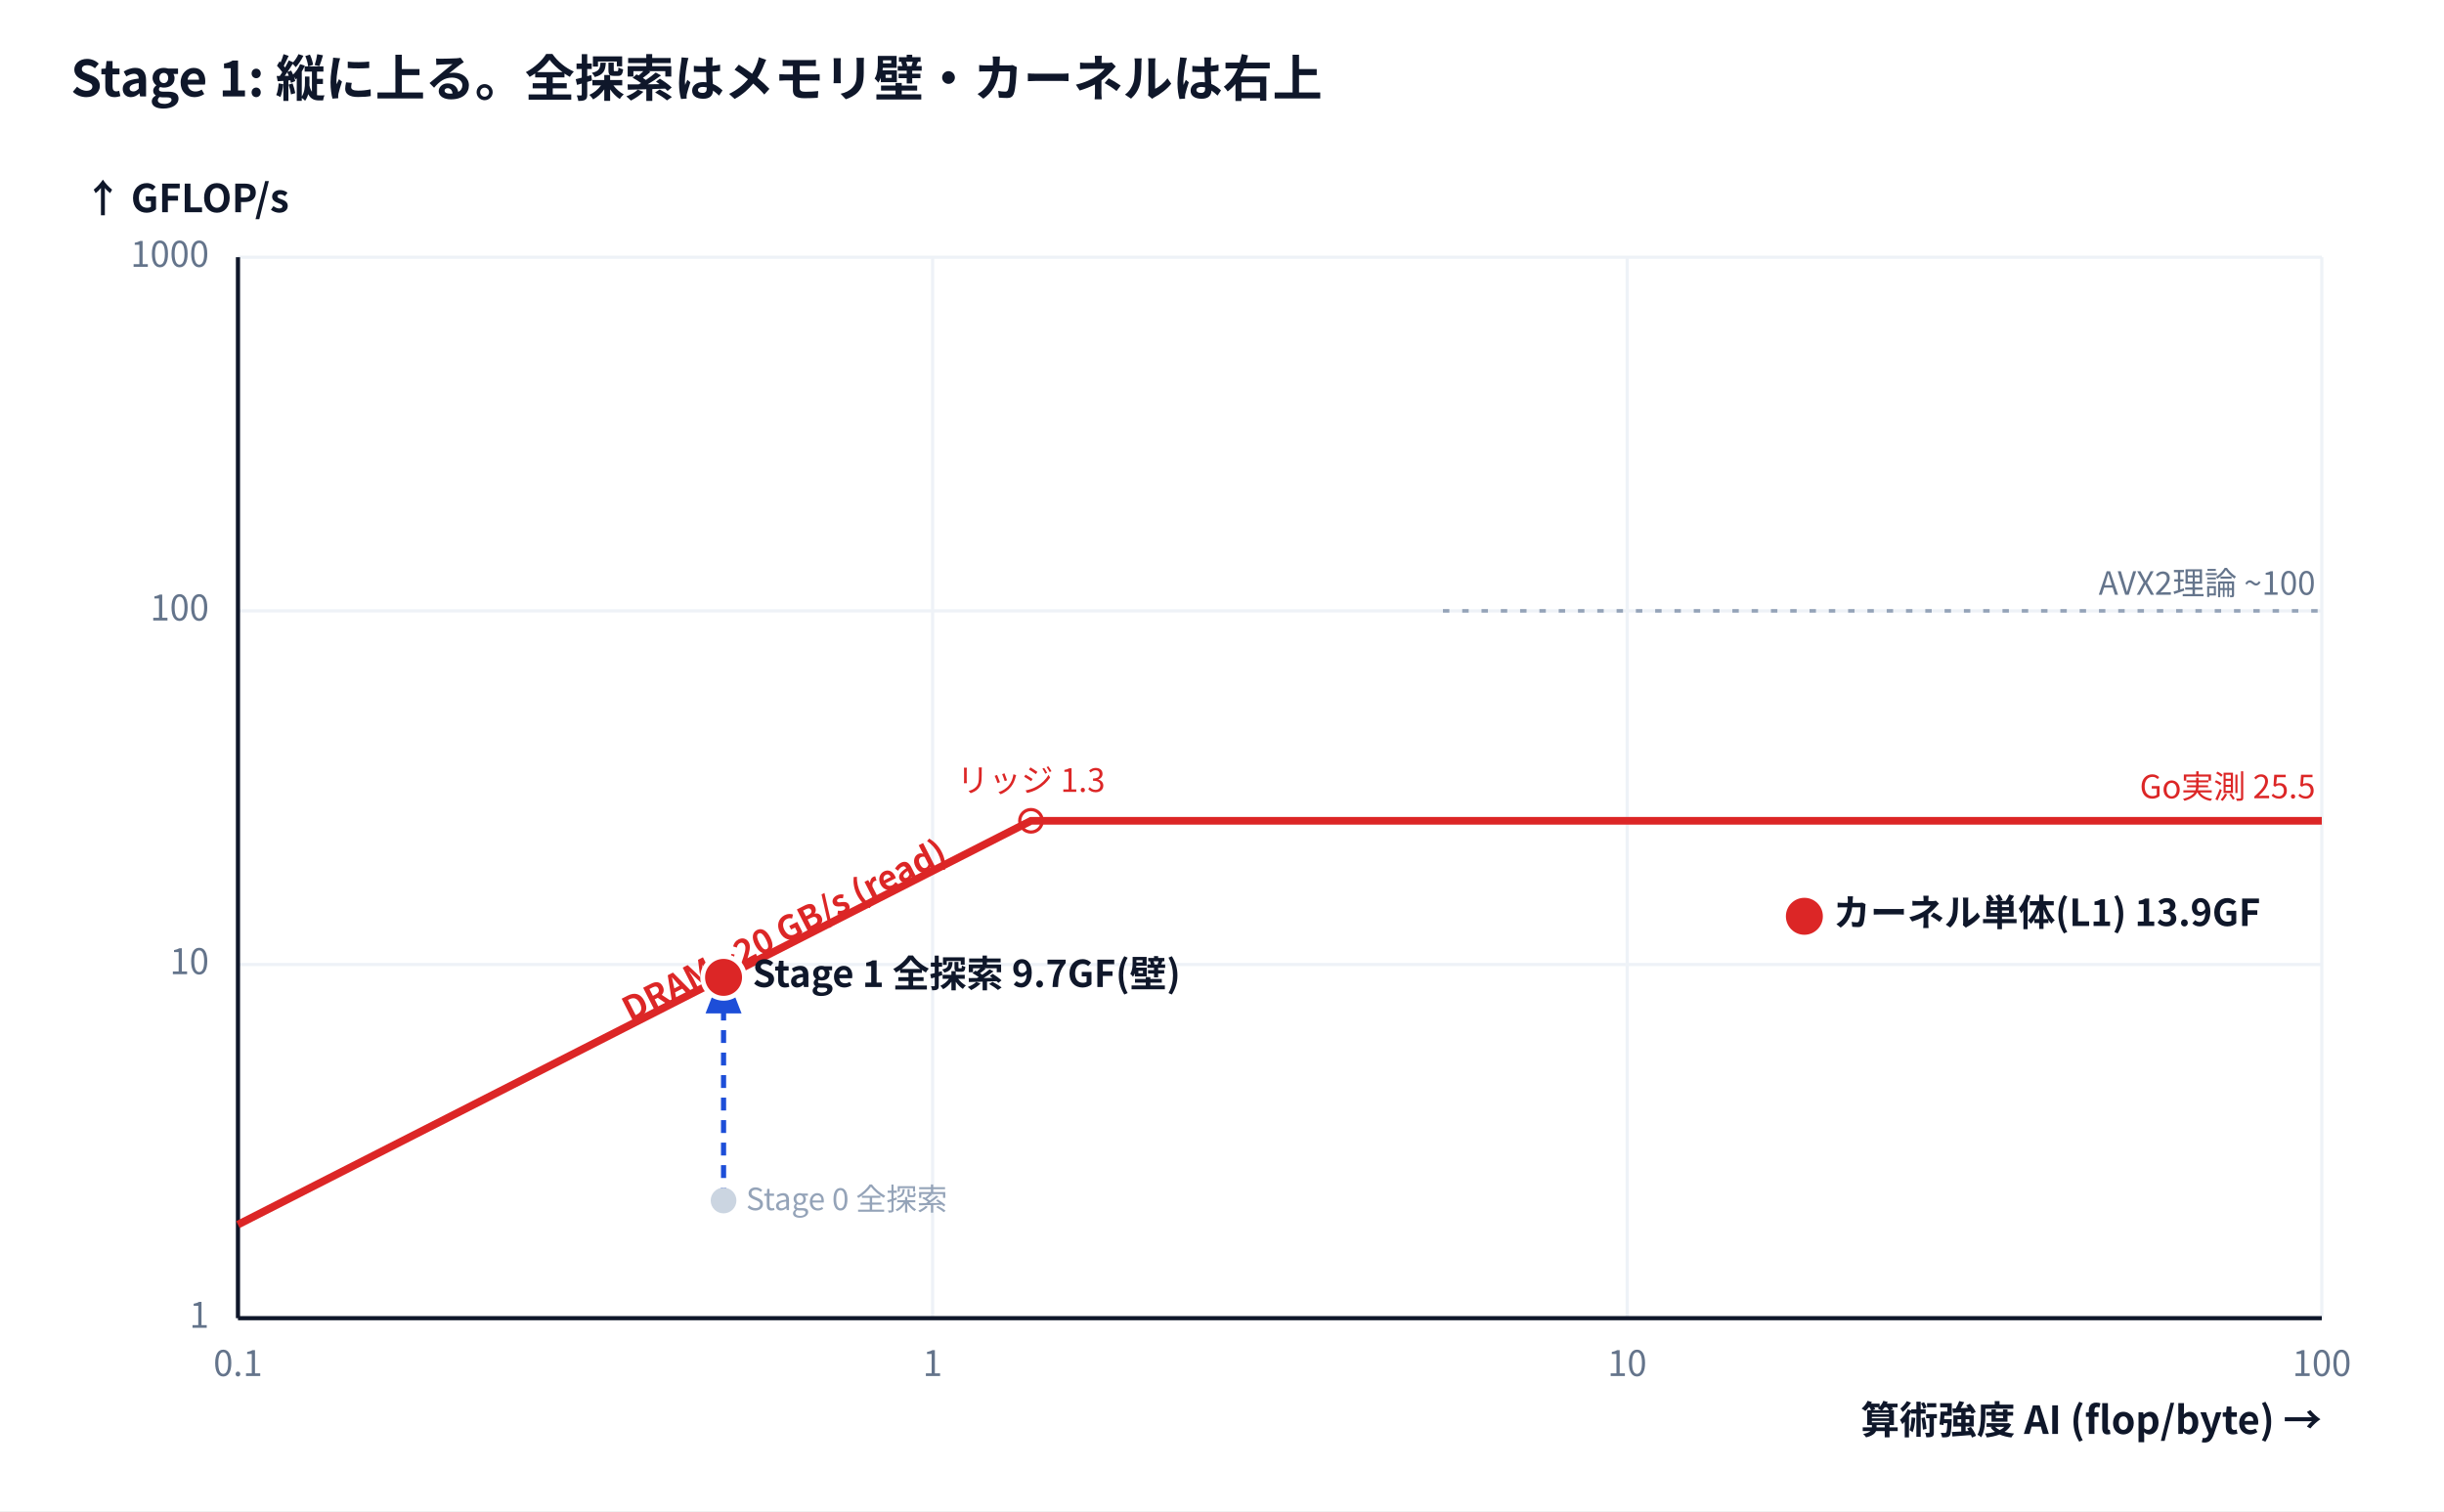
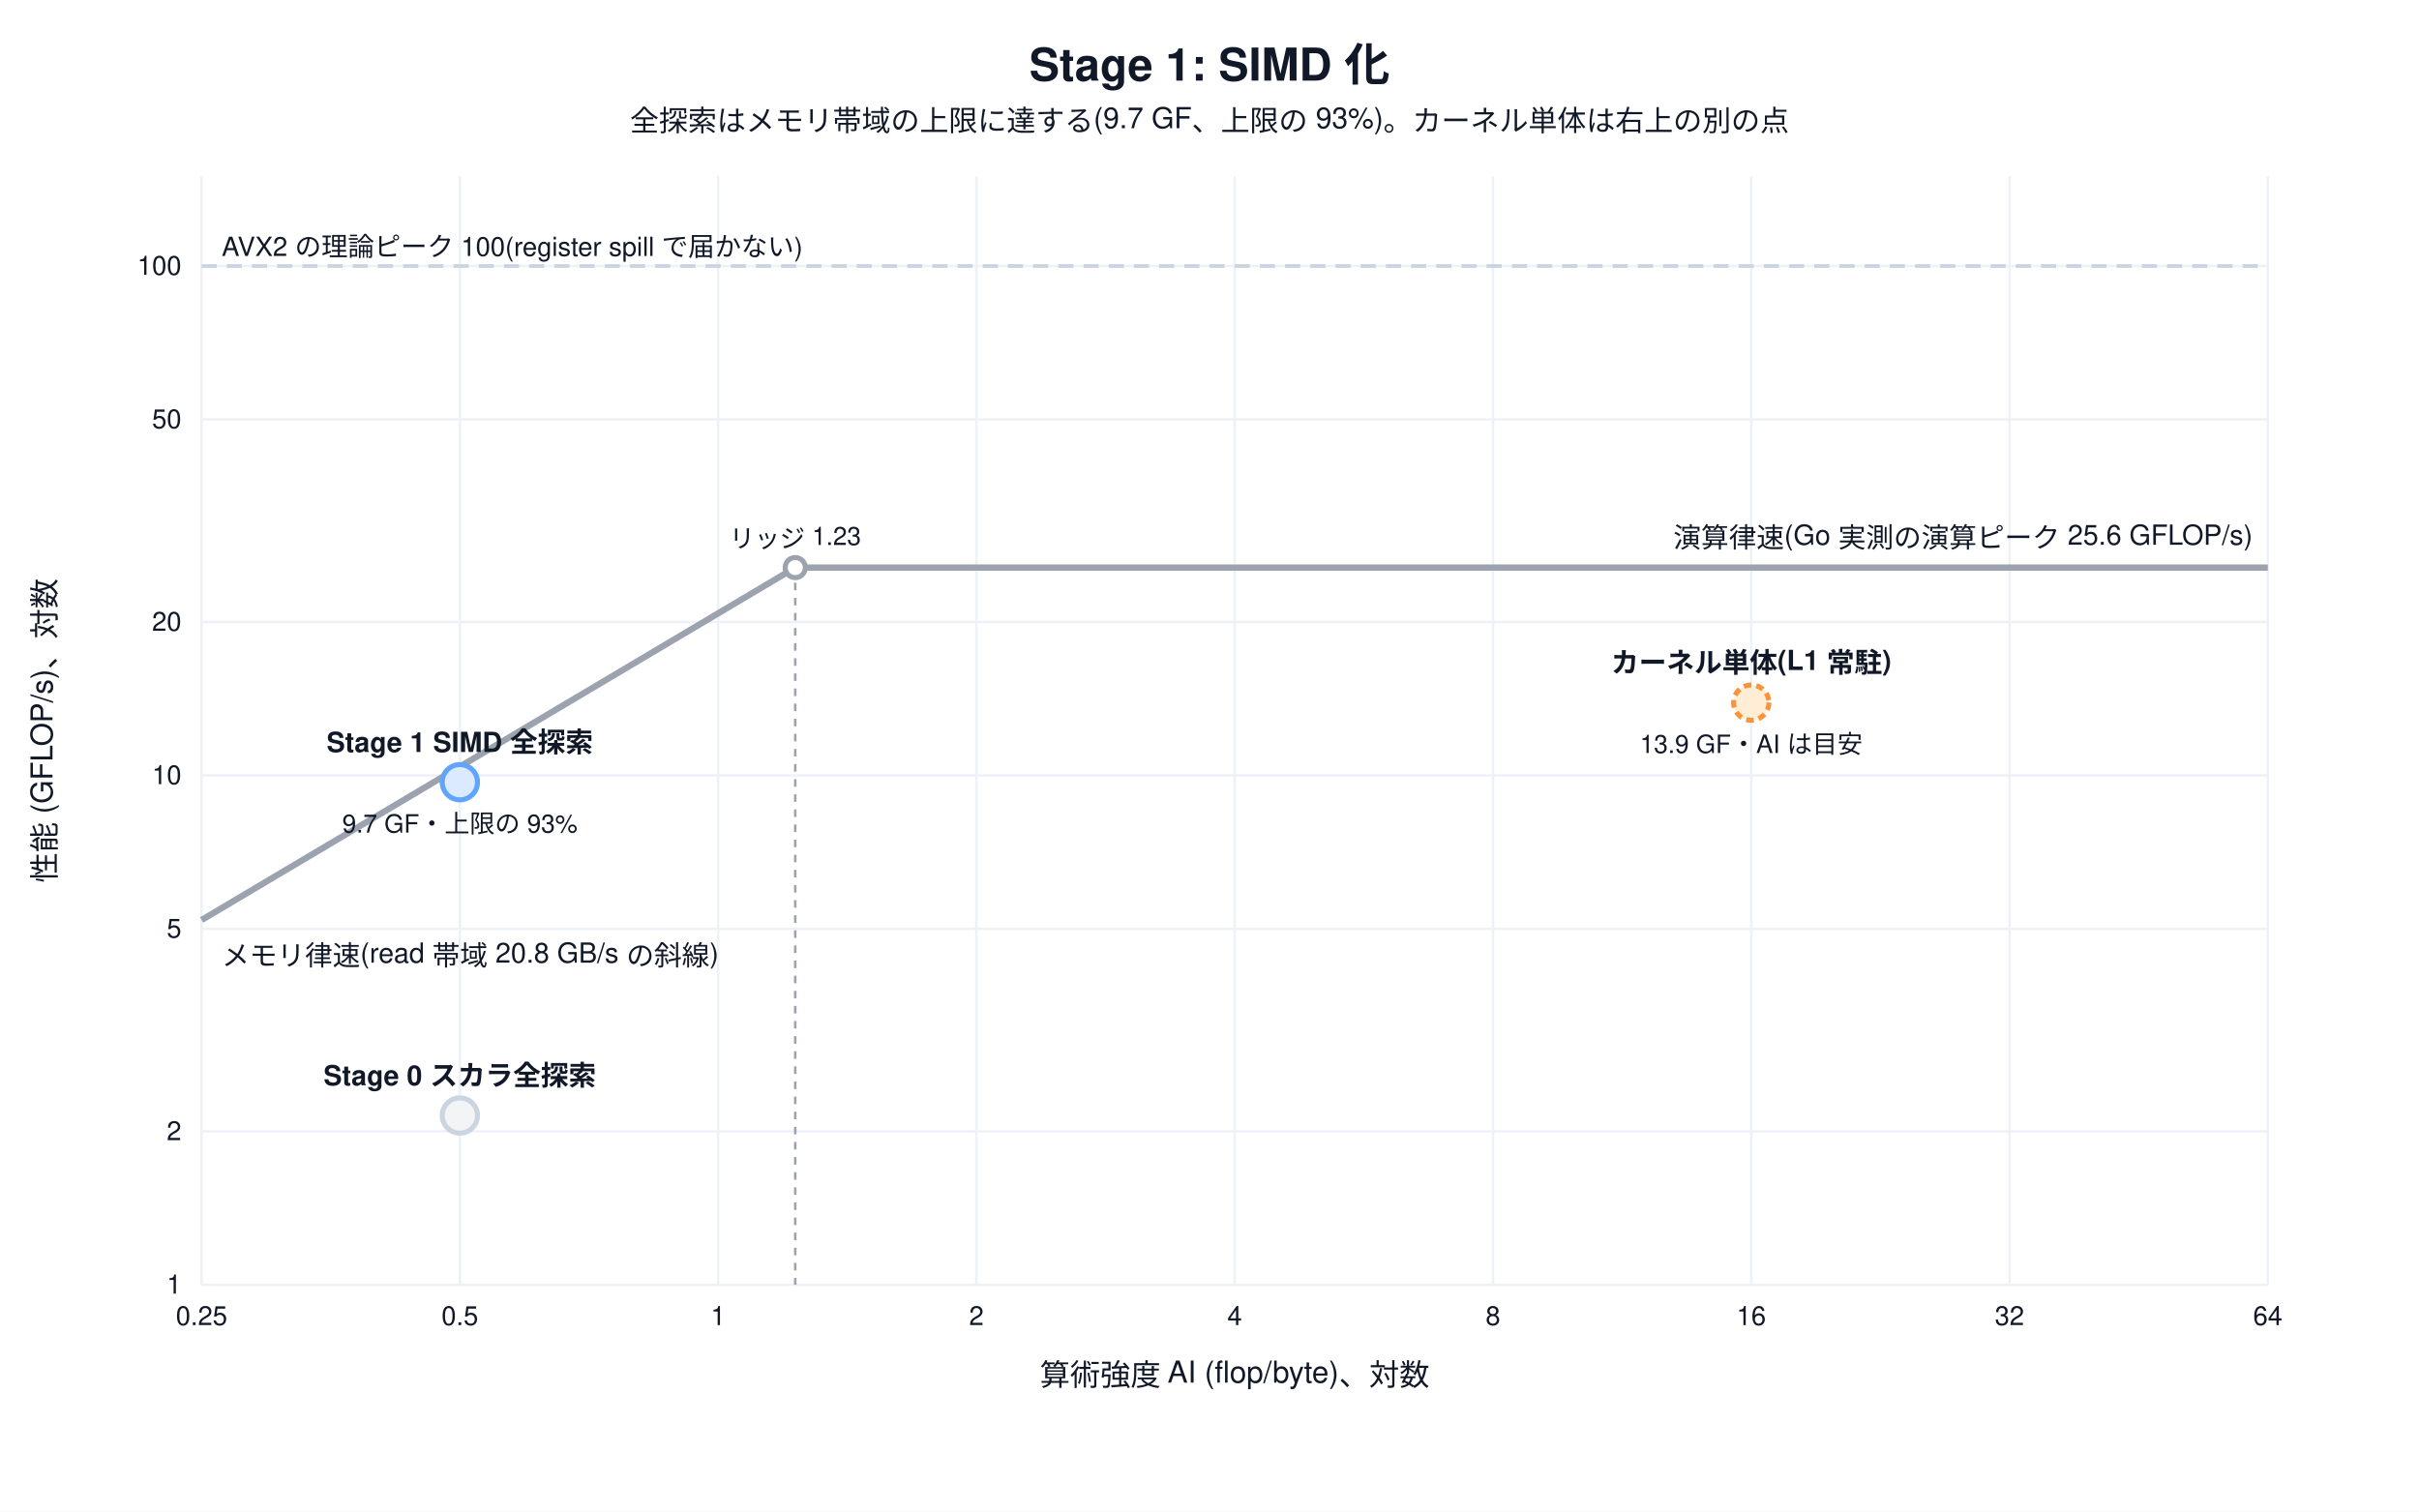
- <svg xmlns="http://www.w3.org/2000/svg" viewBox="0 0 760 470" font-family="'Hiragino Sans','Noto Sans CJK JP',sans-serif">
-   <defs>
-     <marker id="mv" markerWidth="9" markerHeight="7" refX="7" refY="3.5" orient="auto">
-       <polygon points="0 0,9 3.5,0 7" fill="#1d4ed8" />
-     </marker>
-   </defs>
-   <style>.t{fill:#0f172a}.m{fill:#64748b}</style>
-   <rect width="760" height="470" fill="#ffffff" />
-   <text x="22" y="30" font-size="15.5" font-weight="700" class="t">Stage 1: 縦に上る。全探索はメモリ壁・カーネルは右上</text>
-   <text x="26" y="66" font-size="12" font-weight="600" class="t">↑ GFLOP/s</text>
-   <line x1="74.0" y1="80" x2="74.0" y2="410" stroke="#eef2f7" />
-   <text x="74.0" y="428" font-size="11" class="m" text-anchor="middle">0.1</text>
-   <line x1="290.0" y1="80" x2="290.0" y2="410" stroke="#eef2f7" />
-   <text x="290.0" y="428" font-size="11" class="m" text-anchor="middle">1</text>
-   <line x1="506.0" y1="80" x2="506.0" y2="410" stroke="#eef2f7" />
-   <text x="506.0" y="428" font-size="11" class="m" text-anchor="middle">10</text>
-   <line x1="722.0" y1="80" x2="722.0" y2="410" stroke="#eef2f7" />
-   <text x="722.0" y="428" font-size="11" class="m" text-anchor="middle">100</text>
-   <line x1="74" y1="410.0" x2="722" y2="410.0" stroke="#eef2f7" />
-   <text x="65" y="413.0" font-size="11" class="m" text-anchor="end">1</text>
-   <line x1="74" y1="300.0" x2="722" y2="300.0" stroke="#eef2f7" />
-   <text x="65" y="303.0" font-size="11" class="m" text-anchor="end">10</text>
-   <line x1="74" y1="190.0" x2="722" y2="190.0" stroke="#eef2f7" />
-   <text x="65" y="193.0" font-size="11" class="m" text-anchor="end">100</text>
-   <line x1="74" y1="80.0" x2="722" y2="80.0" stroke="#eef2f7" />
-   <text x="65" y="83.0" font-size="11" class="m" text-anchor="end">1000</text>
-   <line x1="74" y1="410" x2="722" y2="410" stroke="#0f172a" stroke-width="1.3" />
-   <line x1="74" y1="80" x2="74" y2="410" stroke="#0f172a" stroke-width="1.3" />
-   <text x="722" y="446" font-size="12" font-weight="600" class="t" text-anchor="end">算術強度 AI (flop/byte) →</text>
-   <line x1="448.7" y1="190.0" x2="722.0" y2="190.0" stroke="#94a3b8" stroke-width="1.1" stroke-dasharray="2 4" />
-   <text x="720.0" y="185.0" font-size="10" fill="#64748b" text-anchor="end">AVX2理論 ~100</text>
-   <path d="M 74.0 380.9 L 320.6 255.3 L 722.0 255.3" stroke="#dc2626" stroke-width="2.4" fill="none" />
-   <text x="196.0" y="318.0" font-size="10.5" fill="#dc2626" font-weight="600" transform="rotate(-27 196 318)">DRAM ~20 GB/s (read)</text>
-   <text x="720.0" y="248.3" font-size="10" fill="#dc2626" text-anchor="end">Go実測 25.5</text>
-   <circle cx="320.6" cy="255.3" r="3.5" fill="none" stroke="#dc2626" />
-   <text x="320.6" y="246.3" font-size="10" fill="#dc2626" text-anchor="middle">リッジ 1.3</text>
-   <line x1="225.0" y1="373.4" x2="225.0" y2="304.0" stroke="#1d4ed8" stroke-width="1.6" stroke-dasharray="4 3" marker-end="url(#mv)" />
-   <circle cx="225.0" cy="373.4" r="4" fill="#cbd5e1" />
-   <text x="232.0" y="376.4" font-size="9.5" fill="#94a3b8">Stage 0 全探索</text>
-   <circle cx="225.0" cy="304.0" r="6.5" fill="#dc2626" stroke="#fff" stroke-width="1.5" />
-   <text x="234.0" y="307.0" font-size="11.5" font-weight="700" class="t">Stage 1 全探索 9.7GF(壁)</text>
-   <circle cx="561.1" cy="285.0" r="6.5" fill="#dc2626" stroke="#fff" stroke-width="1.5" />
-   <text x="570.1" y="288.0" font-size="11.5" font-weight="700" class="t">カーネル単体(L1) 13.9GF</text>
+ <svg xmlns="http://www.w3.org/2000/svg" viewBox="0 0 960 600">
+   <style>text{font-family:'Helvetica Neue',Helvetica,Arial,'Hiragino Sans','Hiragino Kaku Gothic ProN',sans-serif;fill:#111827}</style>
+   <rect width="960" height="600" fill="#ffffff" />
+   <text x="480" y="32" font-size="18" font-weight="600" text-anchor="middle">Stage 1: SIMD 化</text>
+   <text x="480" y="52" font-size="11.5" fill="#6b7280" text-anchor="middle">全探索はメモリ帯域の上限に達する(9.7 GF、上限の 93%)。カーネル単体は右上の別の点</text>
+   <line x1="80.0" y1="70.0" x2="80.0" y2="510.0" stroke="#eef2f7" />
+   <text x="80.0" y="526.0" font-size="10.5" fill="#6b7280" text-anchor="middle">0.25</text>
+   <line x1="182.5" y1="70.0" x2="182.5" y2="510.0" stroke="#eef2f7" />
+   <text x="182.5" y="526.0" font-size="10.5" fill="#6b7280" text-anchor="middle">0.5</text>
+   <line x1="285.0" y1="70.0" x2="285.0" y2="510.0" stroke="#eef2f7" />
+   <text x="285.0" y="526.0" font-size="10.5" fill="#6b7280" text-anchor="middle">1</text>
+   <line x1="387.5" y1="70.0" x2="387.5" y2="510.0" stroke="#eef2f7" />
+   <text x="387.5" y="526.0" font-size="10.5" fill="#6b7280" text-anchor="middle">2</text>
+   <line x1="490.0" y1="70.0" x2="490.0" y2="510.0" stroke="#eef2f7" />
+   <text x="490.0" y="526.0" font-size="10.5" fill="#6b7280" text-anchor="middle">4</text>
+   <line x1="592.5" y1="70.0" x2="592.5" y2="510.0" stroke="#eef2f7" />
+   <text x="592.5" y="526.0" font-size="10.5" fill="#6b7280" text-anchor="middle">8</text>
+   <line x1="695.0" y1="70.0" x2="695.0" y2="510.0" stroke="#eef2f7" />
+   <text x="695.0" y="526.0" font-size="10.5" fill="#6b7280" text-anchor="middle">16</text>
+   <line x1="797.5" y1="70.0" x2="797.5" y2="510.0" stroke="#eef2f7" />
+   <text x="797.5" y="526.0" font-size="10.5" fill="#6b7280" text-anchor="middle">32</text>
+   <line x1="900.0" y1="70.0" x2="900.0" y2="510.0" stroke="#eef2f7" />
+   <text x="900.0" y="526.0" font-size="10.5" fill="#6b7280" text-anchor="middle">64</text>
+   <line x1="80.0" y1="510.0" x2="900.0" y2="510.0" stroke="#eef2f7" />
+   <text x="72.0" y="513.5" font-size="10.5" fill="#6b7280" text-anchor="end">1</text>
+   <line x1="80.0" y1="449.1" x2="900.0" y2="449.1" stroke="#eef2f7" />
+   <text x="72.0" y="452.6" font-size="10.5" fill="#6b7280" text-anchor="end">2</text>
+   <line x1="80.0" y1="368.7" x2="900.0" y2="368.7" stroke="#eef2f7" />
+   <text x="72.0" y="372.2" font-size="10.5" fill="#6b7280" text-anchor="end">5</text>
+   <line x1="80.0" y1="307.8" x2="900.0" y2="307.8" stroke="#eef2f7" />
+   <text x="72.0" y="311.3" font-size="10.5" fill="#6b7280" text-anchor="end">10</text>
+   <line x1="80.0" y1="246.9" x2="900.0" y2="246.9" stroke="#eef2f7" />
+   <text x="72.0" y="250.4" font-size="10.5" fill="#6b7280" text-anchor="end">20</text>
+   <line x1="80.0" y1="166.5" x2="900.0" y2="166.5" stroke="#eef2f7" />
+   <text x="72.0" y="170.0" font-size="10.5" fill="#6b7280" text-anchor="end">50</text>
+   <line x1="80.0" y1="105.6" x2="900.0" y2="105.6" stroke="#eef2f7" />
+   <text x="72.0" y="109.1" font-size="10.5" fill="#6b7280" text-anchor="end">100</text>
+   <text x="490.0" y="550.0" font-size="12" fill="#374151" text-anchor="middle">算術強度 AI (flop/byte)、対数</text>
+   <text transform="translate(22,290.0) rotate(-90)" font-size="12" fill="#374151" text-anchor="middle">性能 (GFLOP/s)、対数</text>
+   <polyline fill="none" stroke="#9ca3af" stroke-width="2.5" points="80.0,365.2 315.6,225.3 900.0,225.3" />
+   <text x="88.0" y="383.2" font-size="11" fill="#60a5fa" text-anchor="start">メモリ律速(read 帯域 20.8 GB/s の斜線)</text>
+   <text x="894.0" y="217.3" font-size="11" fill="#fb923c" text-anchor="end">演算律速(Go 実測の演算ピーク 25.6 GFLOP/s)</text>
+   <line x1="315.6" y1="225.3" x2="315.6" y2="510.0" stroke="#9ca3af" stroke-dasharray="3 3" />
+   <circle cx="315.6" cy="225.3" r="4" fill="#ffffff" stroke="#9ca3af" stroke-width="2" />
+   <text x="315.6" y="217.3" font-size="10" fill="#6b7280" text-anchor="middle">リッジ 1.23</text>
+   <line x1="80.0" y1="105.6" x2="900.0" y2="105.6" stroke="#cbd5e1" stroke-width="1.5" stroke-dasharray="6 4" />
+   <text x="88.0" y="101.6" font-size="10.5" fill="#94a3b8" text-anchor="start">AVX2 の理論ピーク 100(register spill で届かない)</text>
+   <circle cx="182.5" cy="442.8" r="7" fill="#f3f4f6" stroke="#cbd5e1" stroke-width="2" />
+   <text x="182.5" y="430.8" font-size="11" font-weight="600" fill="#9ca3af" text-anchor="middle">Stage 0 スカラ全探索</text>
+   <line x1="182.5" y1="310.5" x2="182.5" y2="304.4" stroke="#60a5fa" stroke-width="1.2" stroke-dasharray="2 3" />
+   <circle cx="182.5" cy="310.5" r="7" fill="#dbeafe" stroke="#60a5fa" stroke-width="2" />
+   <text x="182.5" y="298.5" font-size="11" font-weight="600" fill="#111827" text-anchor="middle">Stage 1 SIMD 全探索</text>
+   <text x="182.5" y="330.5" font-size="10" fill="#6b7280" text-anchor="middle">9.7 GF・上限の 93%</text>
+   <circle cx="695.0" cy="278.9" r="7" fill="#ffedd5" stroke="#fb923c" stroke-width="2" stroke-dasharray="3 2" />
+   <text x="695.0" y="266.9" font-size="11" font-weight="600" fill="#111827" text-anchor="middle">カーネル単体(L1 常駐)</text>
+   <text x="695.0" y="298.9" font-size="10" fill="#6b7280" text-anchor="middle">13.9 GF・AI は目安</text>
</svg>
